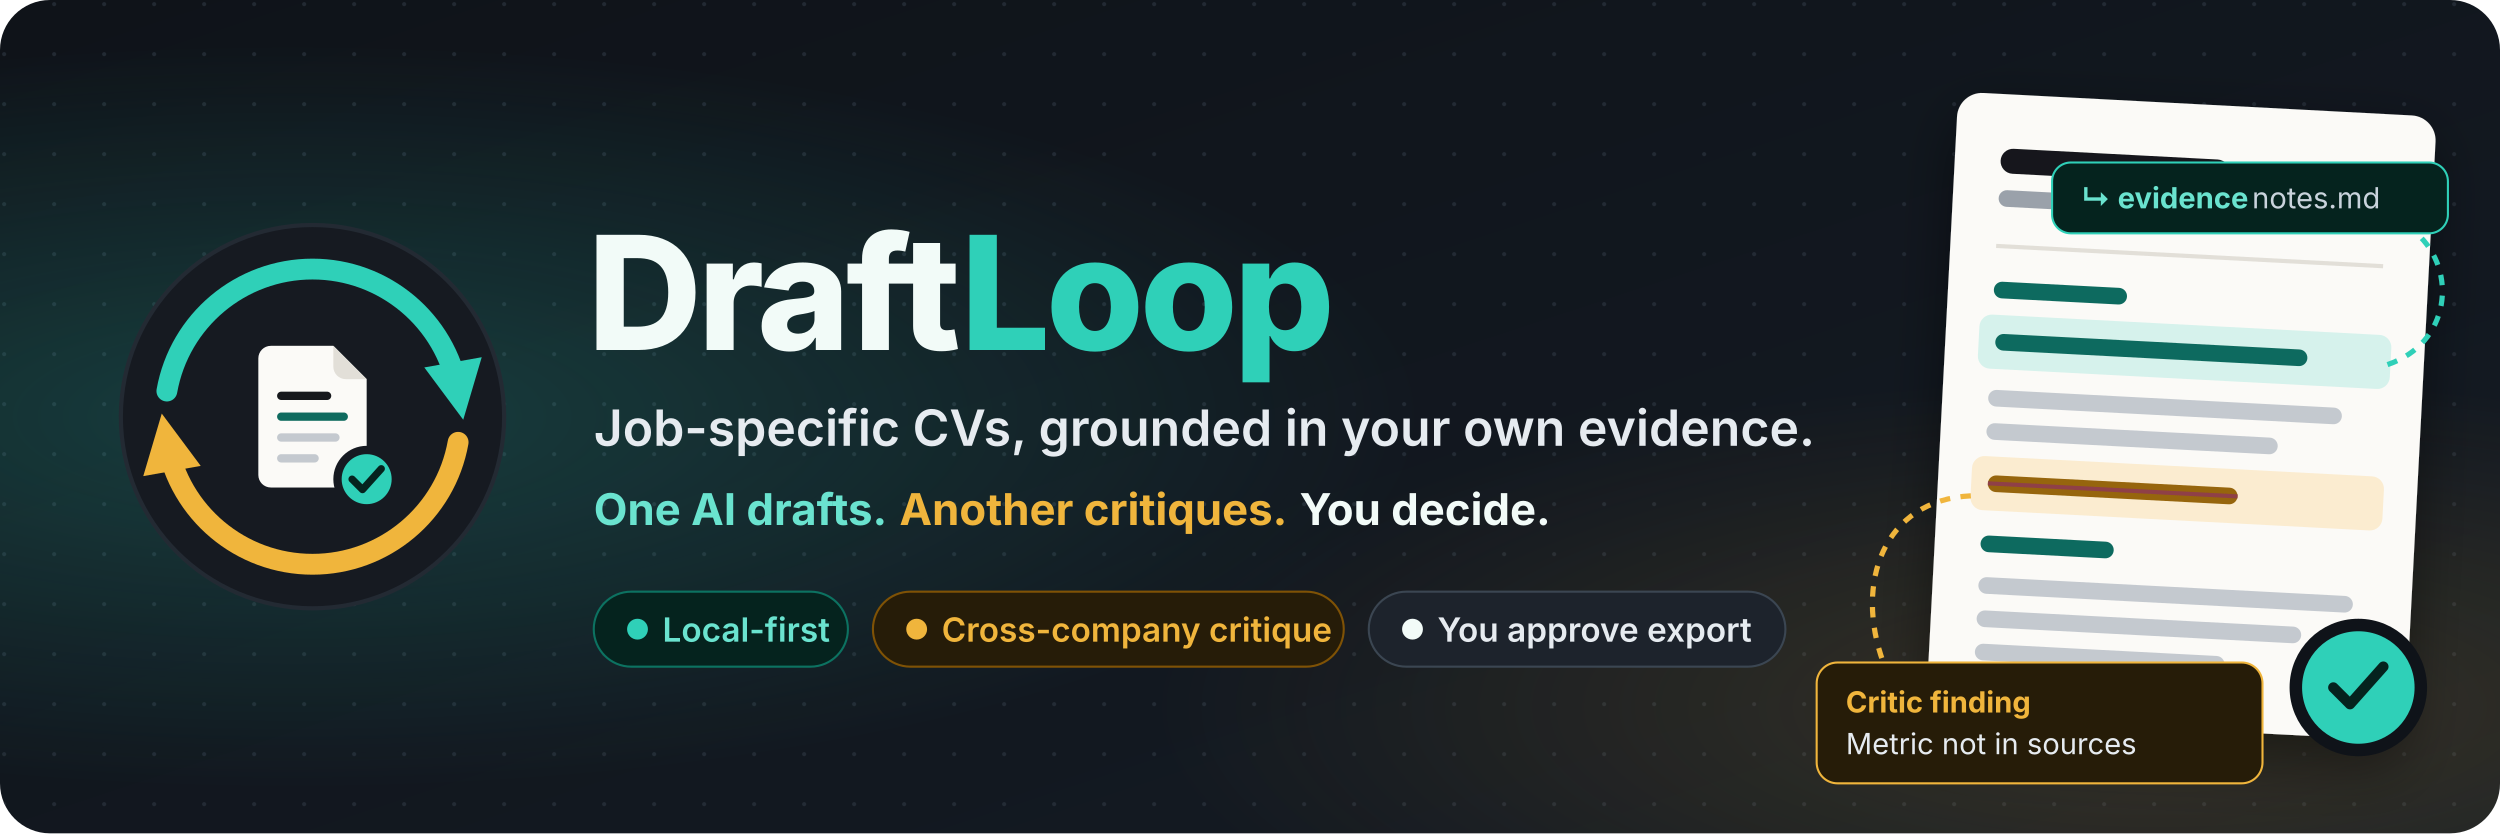
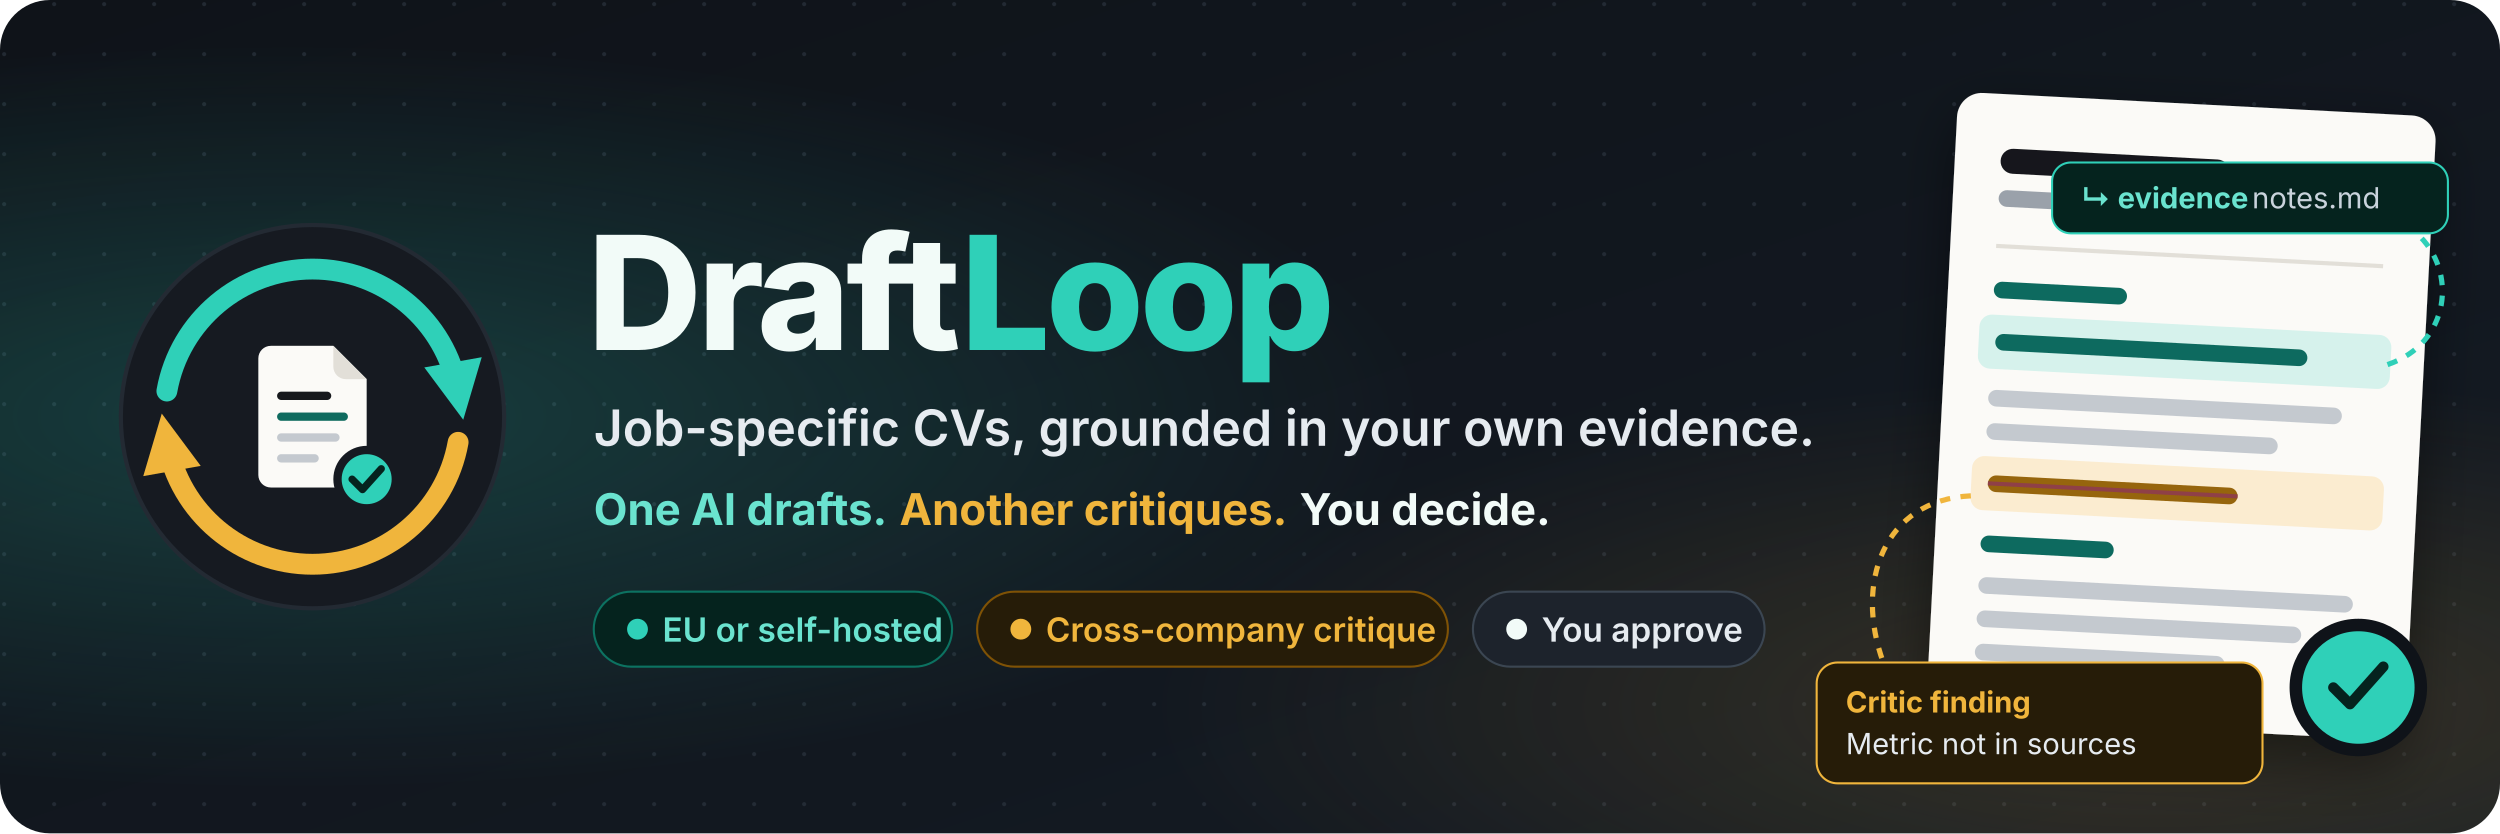
<svg xmlns="http://www.w3.org/2000/svg" width="1200" height="400" viewBox="0 0 1200 400" role="img" aria-labelledby="title desc">
  <defs>
    <linearGradient id="bg" x1="0" y1="0" x2="1" y2="1">
      <stop offset="0" stop-color="#0f1319" />
      <stop offset="1" stop-color="#141b24" />
    </linearGradient>
    <radialGradient id="glowTeal" cx="0.12" cy="0.5" r="0.45">
      <stop offset="0" stop-color="#2fd0b8" stop-opacity="0.22" />
      <stop offset="1" stop-color="#2fd0b8" stop-opacity="0" />
    </radialGradient>
    <radialGradient id="glowAmber" cx="0.86" cy="0.85" r="0.4">
      <stop offset="0" stop-color="#f0b53c" stop-opacity="0.16" />
      <stop offset="1" stop-color="#f0b53c" stop-opacity="0" />
    </radialGradient>
    <pattern id="dots" width="24" height="24" patternUnits="userSpaceOnUse">
      <circle cx="2" cy="2" r="1" fill="#2e3742" />
    </pattern>
    <marker id="headTeal" viewBox="0 0 10 10" refX="5" refY="5" markerWidth="2.8" markerHeight="2.8" orient="auto-start-reverse">
      <path d="M0 0 L10 5 L0 10 z" fill="#2fd0b8" />
    </marker>
    <marker id="headAmber" viewBox="0 0 10 10" refX="5" refY="5" markerWidth="2.8" markerHeight="2.8" orient="auto-start-reverse">
      <path d="M0 0 L10 5 L0 10 z" fill="#f0b53c" />
    </marker>
    <filter id="shadow" x="-20%" y="-20%" width="140%" height="140%">
      <feDropShadow dx="0" dy="12" stdDeviation="14" flood-color="#000" flood-opacity="0.45" />
    </filter>
  </defs>
  <rect width="1200" height="400" rx="24" fill="url(#bg)" />
  <rect width="1200" height="400" rx="24" fill="url(#dots)" opacity="0.6" />
  <rect width="1200" height="400" rx="24" fill="url(#glowTeal)" />
  <rect width="1200" height="400" rx="24" fill="url(#glowAmber)" />
  <g transform="translate(150 200)">
    <circle r="92" fill="#161a21" stroke="#232a33" stroke-width="2" />
    <path d="M -69.9 -12.3 A 71 71 0 0 1 69.9 -12.3" fill="none" stroke="#2fd0b8" stroke-width="10" stroke-linecap="round" marker-end="url(#headTeal)" />
    <path d="M 69.9 12.3 A 71 71 0 0 1 -69.9 12.3" fill="none" stroke="#f0b53c" stroke-width="10" stroke-linecap="round" marker-end="url(#headAmber)" />
    <g transform="translate(-26 -34)">
      <path d="M0 6 a6 6 0 0 1 6 -6 h30 l16 16 v46 a6 6 0 0 1 -6 6 h-40 a6 6 0 0 1 -6 -6 z" fill="#fbfaf7" />
      <path d="M36 0 v10 a6 6 0 0 0 6 6 h10" fill="#e2dfd8" />
      <rect x="9" y="22" width="26" height="4" rx="2" fill="#16181c" />
      <rect x="9" y="32" width="34" height="4" rx="2" fill="#0f6b5f" />
      <rect x="9" y="42" width="30" height="4" rx="2" fill="#c4c9cf" />
      <rect x="9" y="52" width="20" height="4" rx="2" fill="#c4c9cf" />
    </g>
    <circle cx="26" cy="30" r="14" fill="#2fd0b8" stroke="#161a21" stroke-width="4" />
    <path d="M19 30 l5 5 l9 -10" fill="none" stroke="#05231e" stroke-width="3.5" stroke-linecap="round" stroke-linejoin="round" />
  </g>
  <g font-family="Inter, 'Segoe UI', 'Helvetica Neue', Helvetica, Arial, sans-serif">
    <text x="282" y="168" font-size="76" font-weight="800" letter-spacing="-2" fill="#f2fbf8">Draft<tspan fill="#2fd0b8">Loop</tspan>
    </text>
    <text x="285" y="214" font-size="24" font-weight="600" fill="#e6ebf0">Job-specific CVs, grounded in your own evidence.</text>
    <text x="285" y="252" font-size="21" fill="#9aa7b4">
      <tspan fill="#6ae3cf" font-weight="700">One AI drafts.</tspan>
      <tspan fill="#f0b53c" font-weight="700">Another critiques.</tspan>
      <tspan fill="#f2fbf8" font-weight="700">You decide.</tspan>
    </text>
    <g font-size="16" font-weight="600">
-       <rect x="285" y="284" width="122" height="36" rx="18" fill="#05231e" stroke="#0c7261" />
+       <rect x="285" y="284" width="172" height="36" rx="18" fill="#05231e" stroke="#0c7261" />
      <circle cx="306" cy="302" r="5" fill="#2fd0b8" />
-       <text x="318" y="308" fill="#6ae3cf">Local-first</text>
-       <rect x="419" y="284" width="226" height="36" rx="18" fill="#261c08" stroke="#7f5205" />
-       <circle cx="440" cy="302" r="5" fill="#f0b53c" />
-       <text x="452" y="308" fill="#f0b53c">Cross-company critique</text>
-       <rect x="657" y="284" width="200" height="36" rx="18" fill="#1d232c" stroke="#3b4652" />
-       <circle cx="678" cy="302" r="5" fill="#f2fbf8" />
-       <text x="690" y="308" fill="#e6ebf0">You approve export</text>
+       <text x="318" y="308" fill="#6ae3cf">EU or self-hosted</text>
+       <rect x="469" y="284" width="226" height="36" rx="18" fill="#261c08" stroke="#7f5205" />
+       <circle cx="490" cy="302" r="5" fill="#f0b53c" />
+       <text x="502" y="308" fill="#f0b53c">Cross-company critique</text>
+       <rect x="707" y="284" width="140" height="36" rx="18" fill="#1d232c" stroke="#3b4652" />
+       <circle cx="728" cy="302" r="5" fill="#f2fbf8" />
+       <text x="740" y="308" fill="#e6ebf0">You approve</text>
    </g>
  </g>
  <g font-family="Inter, 'Segoe UI', 'Helvetica Neue', Helvetica, Arial, sans-serif">
    <g transform="translate(940 44) rotate(3)" filter="url(#shadow)">
      <rect width="230" height="300" rx="12" fill="#fbfaf7" />
      <rect x="22" y="26" width="110" height="12" rx="6" fill="#16181c" />
      <rect x="22" y="46" width="76" height="8" rx="4" fill="#9aa1aa" />
      <rect x="22" y="72" width="186" height="2" fill="#e2dfd8" />
      <rect x="22" y="90" width="64" height="8" rx="4" fill="#0f6b5f" />
      <rect x="16" y="106" width="198" height="26" rx="6" fill="#d6f2ec" />
      <rect x="24" y="115" width="150" height="8" rx="4" fill="#0f6b5f" />
      <rect x="22" y="142" width="170" height="8" rx="4" fill="#c4c9cf" />
      <rect x="22" y="158" width="140" height="8" rx="4" fill="#c4c9cf" />
      <rect x="16" y="174" width="198" height="26" rx="6" fill="#fbecd0" />
      <rect x="24" y="183" width="120" height="8" rx="4" fill="#96650b" />
      <path d="M24 187 h120" stroke="#8f4046" stroke-width="2" />
      <rect x="22" y="212" width="64" height="8" rx="4" fill="#0f6b5f" />
      <rect x="22" y="232" width="180" height="8" rx="4" fill="#c4c9cf" />
      <rect x="22" y="248" width="156" height="8" rx="4" fill="#c4c9cf" />
      <rect x="22" y="264" width="120" height="8" rx="4" fill="#c4c9cf" />
    </g>
    <path d="M 1146 175 C 1176 165, 1180 130, 1160 112" fill="none" stroke="#2fd0b8" stroke-width="2.5" stroke-dasharray="5 5" />
    <g transform="translate(985 78)">
      <rect width="190" height="34" rx="9" fill="#05231e" stroke="#2fd0b8" />
      <text x="14" y="22" font-size="14" font-weight="700" fill="#6ae3cf">↳ evidence</text>
      <text x="96" y="22" font-size="14" fill="#c9d3dc">notes.md</text>
    </g>
    <path d="M 946 238 C 904 240, 890 280, 904 318" fill="none" stroke="#f0b53c" stroke-width="2.5" stroke-dasharray="5 5" />
    <g transform="translate(872 318)">
      <rect width="214" height="58" rx="10" fill="#261c08" stroke="#f0b53c" />
      <text x="14" y="24" font-size="14" font-weight="700" fill="#f0b53c">Critic finding</text>
      <text x="14" y="44" font-size="14" fill="#e6ebf0">Metric not in sources</text>
    </g>
    <g transform="translate(1132 330)">
      <circle r="30" fill="#2fd0b8" stroke="#0f1319" stroke-width="6" />
      <path d="M-12 0 l8 8 l16 -18" fill="none" stroke="#05231e" stroke-width="5" stroke-linecap="round" stroke-linejoin="round" />
    </g>
  </g>
</svg>
